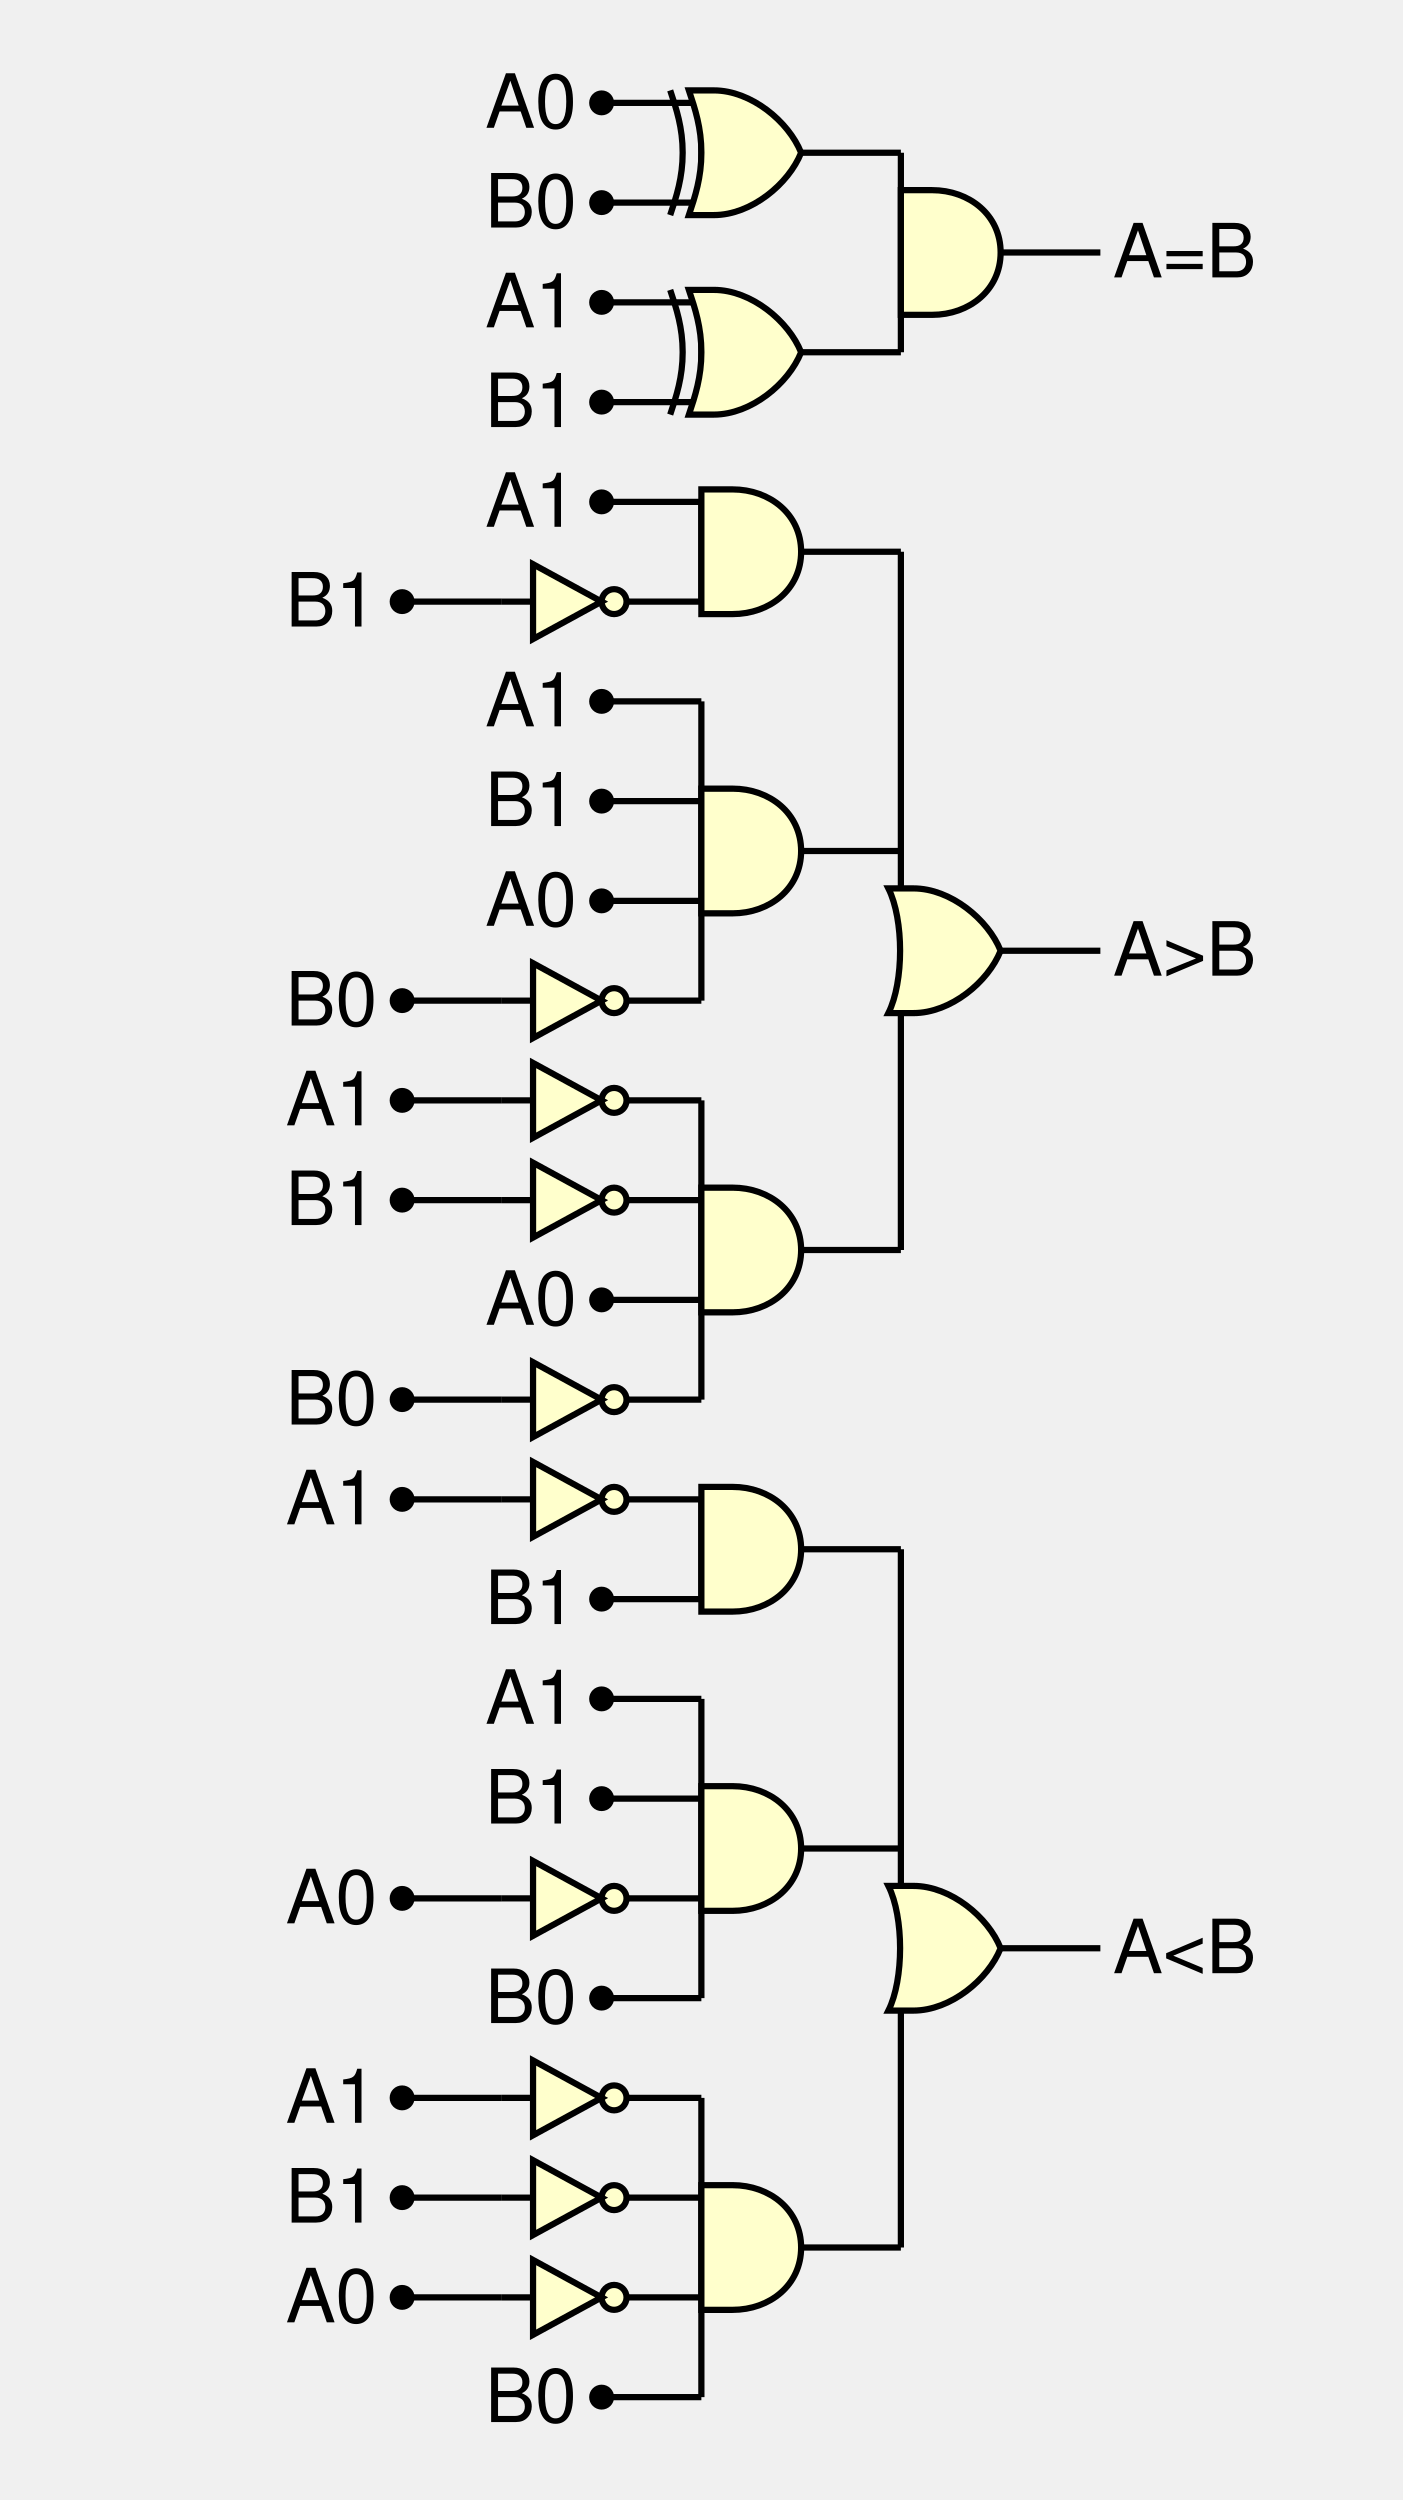
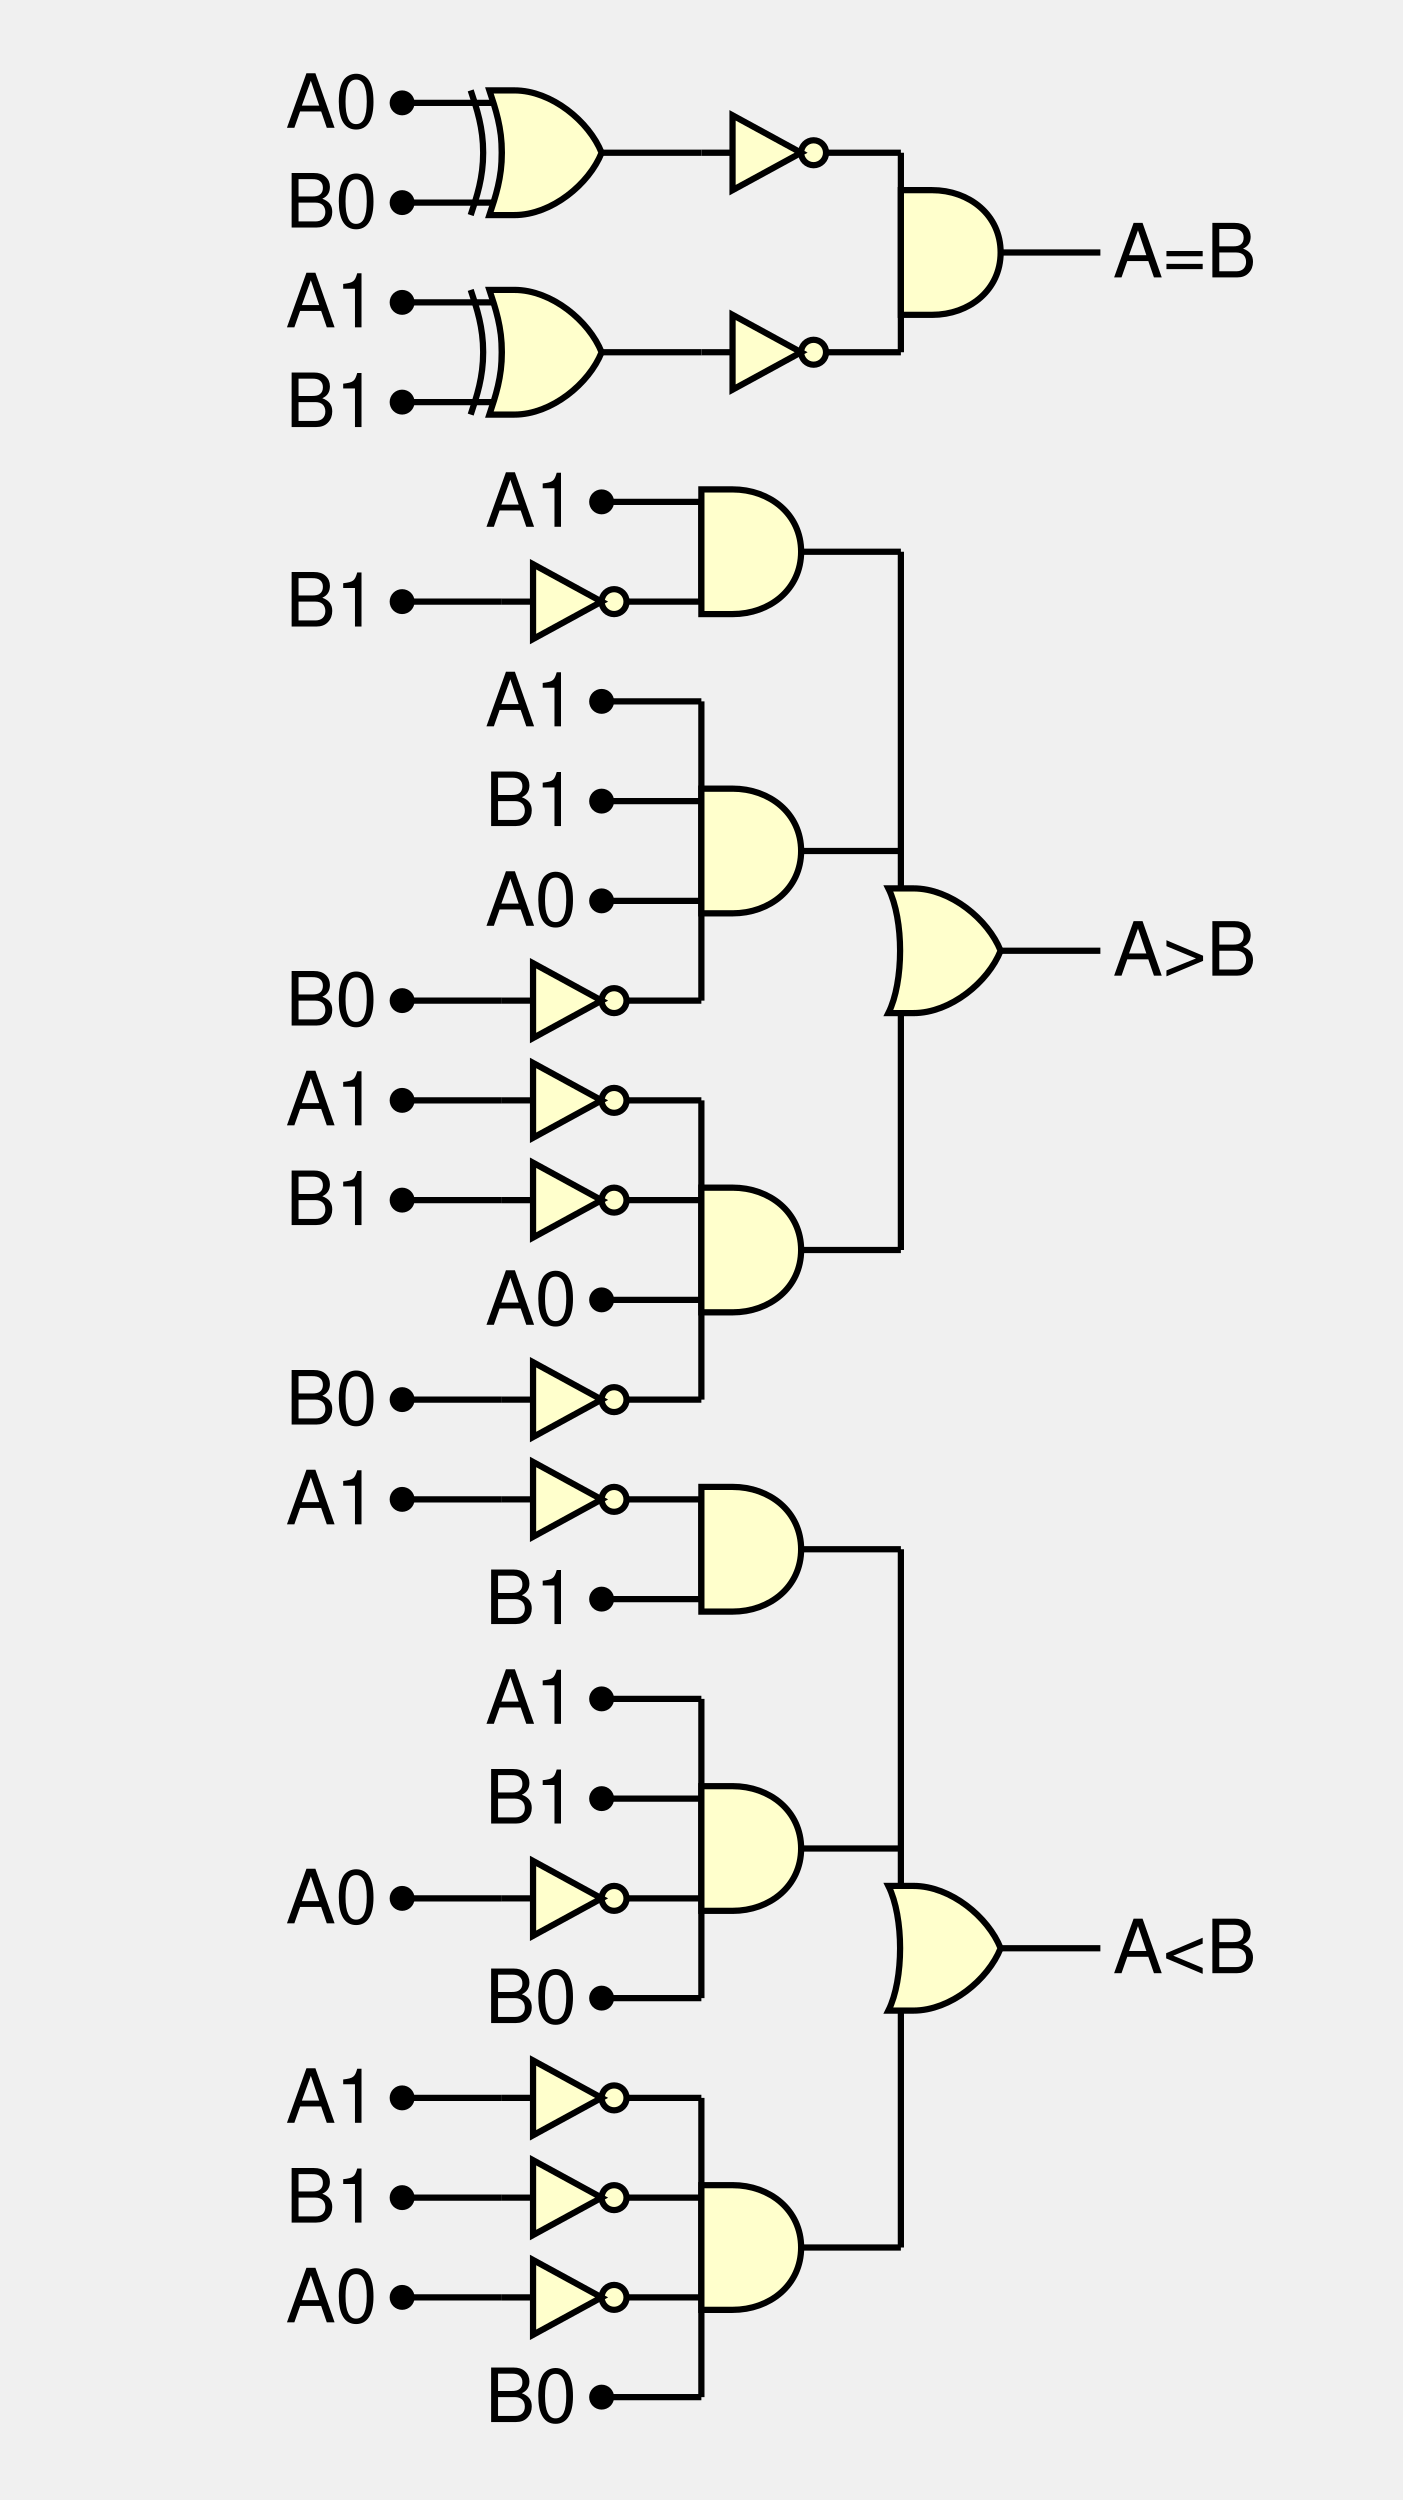
<svg xmlns="http://www.w3.org/2000/svg" id="svgcontent_0" viewBox="0 0 225 401" width="225" height="401" class="WaveDrom">
  <style>.pinname {font-size:12px; font-style:normal; font-variant:normal; font-weight:500; font-stretch:normal; text-align:center; text-anchor:end; font-family:Helvetica} .wirename {font-size:12px; font-style:normal; font-variant:normal; font-weight:500; font-stretch:normal; text-align:center; text-anchor:start; font-family:Helvetica} .wirename:hover {fill:blue} .gate {color:#000; fill:#ffc; fill-opacity: 1;stroke:#000; stroke-width:1; stroke-opacity:1} .gate:hover {fill:red !important; } .wire {fill:none; stroke:#000; stroke-width:1; stroke-opacity:1} .grid {fill:#fff; fill-opacity:1; stroke:none}</style>
  <g transform="translate(0.5, 0.5)">
    <g>
      <g>
        <g>
          <g transform="translate(16,0)">
            <path d="M160,40 160,40" class="wire" />
          </g>
          <g>
            <path d="m160,40 16,0" class="wire" />
          </g>
          <g transform="translate(192,40)">
            <text x="-14" y="4" class="wirename">
              <tspan>A=B</tspan>
            </text>
          </g>
        </g>
        <g>
          <g>
            <g transform="translate(16,0)">
              <path d="M128,24 128,56" class="wire" />
            </g>
            <g>
              <path d="m128,24 16,0" class="wire" />
            </g>
            <g>
              <path d="m128,56 16,0" class="wire" />
            </g>
            <g transform="translate(160,40)">
              <path class="gate" d="m -16,-10 5,0 c 6,0 11,4 11,10 0,6 -5,10 -11,10 l -5,0 z" />
            </g>
          </g>
          <g>
            <g>
              <g transform="translate(16,0)">
-                 <path d="M96,16 96,32" class="wire" />
-               </g>
-               <g>
-                 <path d="m96,16 16,0" class="wire" />
-               </g>
-               <g>
-                 <path d="m96,32 16,0" class="wire" />
+                 <path d="M96,24 96,24" class="wire" />
+               </g>
+               <g>
+                 <path d="m96,24 16,0" class="wire" />
              </g>
              <g transform="translate(128,24)">
-                 <path class="gate" d="m -21,-10 c 1,3 2,6 2,10 m 0,0 c 0,4 -1,7 -2,10 m 3,-20 4,0 c 6,0 12,5 14,10 -2,5 -8,10 -14,10 l -4,0 c 1,-3 2,-6 2,-10 0,-4 -1,-7 -2,-10 z" />
-               </g>
-             </g>
-             <g>
-               <g transform="translate(96,16)">
-                 <path d="M 2,0 a 2,2 0 1 1 -4,0 2,2 0 1 1 4,0 z" />
-                 <text x="-4" y="4" class="pinname">
-                   <tspan>A0</tspan>
-                 </text>
-               </g>
-             </g>
-             <g>
-               <g transform="translate(96,32)">
-                 <path d="M 2,0 a 2,2 0 1 1 -4,0 2,2 0 1 1 4,0 z" />
-                 <text x="-4" y="4" class="pinname">
-                   <tspan>B0</tspan>
-                 </text>
-               </g>
-             </g>
-           </g>
-           <g>
-             <g>
-               <g transform="translate(16,0)">
-                 <path d="M96,48 96,64" class="wire" />
-               </g>
-               <g>
-                 <path d="m96,48 16,0" class="wire" />
-               </g>
-               <g>
-                 <path d="m96,64 16,0" class="wire" />
+                 <path class="gate" d="M -11,-6 -11,6 0,0 z m -5,6 5,0M 4,0 C 4,1.1 3.1,2 2,2 0.9,2 0,1.1 0,0 c 0,-1.1 0.9,-2 2,-2 1.1,0 2,0.9 2,2 z" />
+               </g>
+             </g>
+             <g>
+               <g>
+                 <g transform="translate(16,0)">
+                   <path d="M64,16 64,32" class="wire" />
+                 </g>
+                 <g>
+                   <path d="m64,16 16,0" class="wire" />
+                 </g>
+                 <g>
+                   <path d="m64,32 16,0" class="wire" />
+                 </g>
+                 <g transform="translate(96,24)">
+                   <path class="gate" d="m -21,-10 c 1,3 2,6 2,10 m 0,0 c 0,4 -1,7 -2,10 m 3,-20 4,0 c 6,0 12,5 14,10 -2,5 -8,10 -14,10 l -4,0 c 1,-3 2,-6 2,-10 0,-4 -1,-7 -2,-10 z" />
+                 </g>
+               </g>
+               <g>
+                 <g transform="translate(64,16)">
+                   <path d="M 2,0 a 2,2 0 1 1 -4,0 2,2 0 1 1 4,0 z" />
+                   <text x="-4" y="4" class="pinname">
+                     <tspan>A0</tspan>
+                   </text>
+                 </g>
+               </g>
+               <g>
+                 <g transform="translate(64,32)">
+                   <path d="M 2,0 a 2,2 0 1 1 -4,0 2,2 0 1 1 4,0 z" />
+                   <text x="-4" y="4" class="pinname">
+                     <tspan>B0</tspan>
+                   </text>
+                 </g>
+               </g>
+             </g>
+           </g>
+           <g>
+             <g>
+               <g transform="translate(16,0)">
+                 <path d="M96,56 96,56" class="wire" />
+               </g>
+               <g>
+                 <path d="m96,56 16,0" class="wire" />
              </g>
              <g transform="translate(128,56)">
-                 <path class="gate" d="m -21,-10 c 1,3 2,6 2,10 m 0,0 c 0,4 -1,7 -2,10 m 3,-20 4,0 c 6,0 12,5 14,10 -2,5 -8,10 -14,10 l -4,0 c 1,-3 2,-6 2,-10 0,-4 -1,-7 -2,-10 z" />
-               </g>
-             </g>
-             <g>
-               <g transform="translate(96,48)">
-                 <path d="M 2,0 a 2,2 0 1 1 -4,0 2,2 0 1 1 4,0 z" />
-                 <text x="-4" y="4" class="pinname">
-                   <tspan>A1</tspan>
-                 </text>
-               </g>
-             </g>
-             <g>
-               <g transform="translate(96,64)">
-                 <path d="M 2,0 a 2,2 0 1 1 -4,0 2,2 0 1 1 4,0 z" />
-                 <text x="-4" y="4" class="pinname">
-                   <tspan>B1</tspan>
-                 </text>
+                 <path class="gate" d="M -11,-6 -11,6 0,0 z m -5,6 5,0M 4,0 C 4,1.1 3.1,2 2,2 0.9,2 0,1.1 0,0 c 0,-1.1 0.9,-2 2,-2 1.1,0 2,0.9 2,2 z" />
+               </g>
+             </g>
+             <g>
+               <g>
+                 <g transform="translate(16,0)">
+                   <path d="M64,48 64,64" class="wire" />
+                 </g>
+                 <g>
+                   <path d="m64,48 16,0" class="wire" />
+                 </g>
+                 <g>
+                   <path d="m64,64 16,0" class="wire" />
+                 </g>
+                 <g transform="translate(96,56)">
+                   <path class="gate" d="m -21,-10 c 1,3 2,6 2,10 m 0,0 c 0,4 -1,7 -2,10 m 3,-20 4,0 c 6,0 12,5 14,10 -2,5 -8,10 -14,10 l -4,0 c 1,-3 2,-6 2,-10 0,-4 -1,-7 -2,-10 z" />
+                 </g>
+               </g>
+               <g>
+                 <g transform="translate(64,48)">
+                   <path d="M 2,0 a 2,2 0 1 1 -4,0 2,2 0 1 1 4,0 z" />
+                   <text x="-4" y="4" class="pinname">
+                     <tspan>A1</tspan>
+                   </text>
+                 </g>
+               </g>
+               <g>
+                 <g transform="translate(64,64)">
+                   <path d="M 2,0 a 2,2 0 1 1 -4,0 2,2 0 1 1 4,0 z" />
+                   <text x="-4" y="4" class="pinname">
+                     <tspan>B1</tspan>
+                   </text>
+                 </g>
              </g>
            </g>
          </g>
        </g>
      </g>
      <g>
        <g>
          <g transform="translate(16,0)">
            <path d="M160,152 160,152" class="wire" />
          </g>
          <g>
            <path d="m160,152 16,0" class="wire" />
          </g>
          <g transform="translate(192,152)">
            <text x="-14" y="4" class="wirename">
              <tspan>A&gt;B</tspan>
            </text>
          </g>
        </g>
        <g>
          <g>
            <g transform="translate(16,0)">
              <path d="M128,88 128,200" class="wire" />
            </g>
            <g>
              <path d="m128,88 16,0" class="wire" />
            </g>
            <g>
              <path d="m128,136 16,0" class="wire" />
            </g>
            <g>
              <path d="m128,200 16,0" class="wire" />
            </g>
            <g transform="translate(160,152)">
              <path class="gate" d="m -18,-10 4,0 c 6,0 12,5 14,10 -2,5 -8,10 -14,10 l -4,0 c 2.5,-5 2.5,-15 0,-20 z" />
            </g>
          </g>
          <g>
            <g>
              <g transform="translate(16,0)">
                <path d="M96,80 96,96" class="wire" />
              </g>
              <g>
                <path d="m96,80 16,0" class="wire" />
              </g>
              <g>
                <path d="m96,96 16,0" class="wire" />
              </g>
              <g transform="translate(128,88)">
                <path class="gate" d="m -16,-10 5,0 c 6,0 11,4 11,10 0,6 -5,10 -11,10 l -5,0 z" />
              </g>
            </g>
            <g>
              <g transform="translate(96,80)">
                <path d="M 2,0 a 2,2 0 1 1 -4,0 2,2 0 1 1 4,0 z" />
                <text x="-4" y="4" class="pinname">
                  <tspan>A1</tspan>
                </text>
              </g>
            </g>
            <g>
              <g>
                <g transform="translate(16,0)">
                  <path d="M64,96 64,96" class="wire" />
                </g>
                <g>
                  <path d="m64,96 16,0" class="wire" />
                </g>
                <g transform="translate(96,96)">
                  <path class="gate" d="M -11,-6 -11,6 0,0 z m -5,6 5,0M 4,0 C 4,1.1 3.1,2 2,2 0.9,2 0,1.1 0,0 c 0,-1.1 0.9,-2 2,-2 1.1,0 2,0.9 2,2 z" />
                </g>
              </g>
              <g>
                <g transform="translate(64,96)">
                  <path d="M 2,0 a 2,2 0 1 1 -4,0 2,2 0 1 1 4,0 z" />
                  <text x="-4" y="4" class="pinname">
                    <tspan>B1</tspan>
                  </text>
                </g>
              </g>
            </g>
          </g>
          <g>
            <g>
              <g transform="translate(16,0)">
                <path d="M96,112 96,160" class="wire" />
              </g>
              <g>
                <path d="m96,112 16,0" class="wire" />
              </g>
              <g>
                <path d="m96,128 16,0" class="wire" />
              </g>
              <g>
                <path d="m96,144 16,0" class="wire" />
              </g>
              <g>
                <path d="m96,160 16,0" class="wire" />
              </g>
              <g transform="translate(128,136)">
                <path class="gate" d="m -16,-10 5,0 c 6,0 11,4 11,10 0,6 -5,10 -11,10 l -5,0 z" />
              </g>
            </g>
            <g>
              <g transform="translate(96,112)">
                <path d="M 2,0 a 2,2 0 1 1 -4,0 2,2 0 1 1 4,0 z" />
                <text x="-4" y="4" class="pinname">
                  <tspan>A1</tspan>
                </text>
              </g>
            </g>
            <g>
              <g transform="translate(96,128)">
                <path d="M 2,0 a 2,2 0 1 1 -4,0 2,2 0 1 1 4,0 z" />
                <text x="-4" y="4" class="pinname">
                  <tspan>B1</tspan>
                </text>
              </g>
            </g>
            <g>
              <g transform="translate(96,144)">
                <path d="M 2,0 a 2,2 0 1 1 -4,0 2,2 0 1 1 4,0 z" />
                <text x="-4" y="4" class="pinname">
                  <tspan>A0</tspan>
                </text>
              </g>
            </g>
            <g>
              <g>
                <g transform="translate(16,0)">
                  <path d="M64,160 64,160" class="wire" />
                </g>
                <g>
                  <path d="m64,160 16,0" class="wire" />
                </g>
                <g transform="translate(96,160)">
                  <path class="gate" d="M -11,-6 -11,6 0,0 z m -5,6 5,0M 4,0 C 4,1.1 3.1,2 2,2 0.9,2 0,1.1 0,0 c 0,-1.1 0.9,-2 2,-2 1.1,0 2,0.9 2,2 z" />
                </g>
              </g>
              <g>
                <g transform="translate(64,160)">
                  <path d="M 2,0 a 2,2 0 1 1 -4,0 2,2 0 1 1 4,0 z" />
                  <text x="-4" y="4" class="pinname">
                    <tspan>B0</tspan>
                  </text>
                </g>
              </g>
            </g>
          </g>
          <g>
            <g>
              <g transform="translate(16,0)">
                <path d="M96,176 96,224" class="wire" />
              </g>
              <g>
                <path d="m96,176 16,0" class="wire" />
              </g>
              <g>
                <path d="m96,192 16,0" class="wire" />
              </g>
              <g>
                <path d="m96,208 16,0" class="wire" />
              </g>
              <g>
                <path d="m96,224 16,0" class="wire" />
              </g>
              <g transform="translate(128,200)">
                <path class="gate" d="m -16,-10 5,0 c 6,0 11,4 11,10 0,6 -5,10 -11,10 l -5,0 z" />
              </g>
            </g>
            <g>
              <g>
                <g transform="translate(16,0)">
                  <path d="M64,176 64,176" class="wire" />
                </g>
                <g>
                  <path d="m64,176 16,0" class="wire" />
                </g>
                <g transform="translate(96,176)">
                  <path class="gate" d="M -11,-6 -11,6 0,0 z m -5,6 5,0M 4,0 C 4,1.1 3.1,2 2,2 0.9,2 0,1.1 0,0 c 0,-1.1 0.9,-2 2,-2 1.1,0 2,0.9 2,2 z" />
                </g>
              </g>
              <g>
                <g transform="translate(64,176)">
                  <path d="M 2,0 a 2,2 0 1 1 -4,0 2,2 0 1 1 4,0 z" />
                  <text x="-4" y="4" class="pinname">
                    <tspan>A1</tspan>
                  </text>
                </g>
              </g>
            </g>
            <g>
              <g>
                <g transform="translate(16,0)">
                  <path d="M64,192 64,192" class="wire" />
                </g>
                <g>
                  <path d="m64,192 16,0" class="wire" />
                </g>
                <g transform="translate(96,192)">
                  <path class="gate" d="M -11,-6 -11,6 0,0 z m -5,6 5,0M 4,0 C 4,1.1 3.1,2 2,2 0.9,2 0,1.1 0,0 c 0,-1.1 0.9,-2 2,-2 1.1,0 2,0.9 2,2 z" />
                </g>
              </g>
              <g>
                <g transform="translate(64,192)">
                  <path d="M 2,0 a 2,2 0 1 1 -4,0 2,2 0 1 1 4,0 z" />
                  <text x="-4" y="4" class="pinname">
                    <tspan>B1</tspan>
                  </text>
                </g>
              </g>
            </g>
            <g>
              <g transform="translate(96,208)">
                <path d="M 2,0 a 2,2 0 1 1 -4,0 2,2 0 1 1 4,0 z" />
                <text x="-4" y="4" class="pinname">
                  <tspan>A0</tspan>
                </text>
              </g>
            </g>
            <g>
              <g>
                <g transform="translate(16,0)">
                  <path d="M64,224 64,224" class="wire" />
                </g>
                <g>
                  <path d="m64,224 16,0" class="wire" />
                </g>
                <g transform="translate(96,224)">
                  <path class="gate" d="M -11,-6 -11,6 0,0 z m -5,6 5,0M 4,0 C 4,1.1 3.1,2 2,2 0.9,2 0,1.1 0,0 c 0,-1.1 0.9,-2 2,-2 1.1,0 2,0.9 2,2 z" />
                </g>
              </g>
              <g>
                <g transform="translate(64,224)">
                  <path d="M 2,0 a 2,2 0 1 1 -4,0 2,2 0 1 1 4,0 z" />
                  <text x="-4" y="4" class="pinname">
                    <tspan>B0</tspan>
                  </text>
                </g>
              </g>
            </g>
          </g>
        </g>
      </g>
      <g>
        <g>
          <g transform="translate(16,0)">
            <path d="M160,312 160,312" class="wire" />
          </g>
          <g>
            <path d="m160,312 16,0" class="wire" />
          </g>
          <g transform="translate(192,312)">
            <text x="-14" y="4" class="wirename">
              <tspan>A&lt;B</tspan>
            </text>
          </g>
        </g>
        <g>
          <g>
            <g transform="translate(16,0)">
              <path d="M128,248 128,360" class="wire" />
            </g>
            <g>
              <path d="m128,248 16,0" class="wire" />
            </g>
            <g>
              <path d="m128,296 16,0" class="wire" />
            </g>
            <g>
              <path d="m128,360 16,0" class="wire" />
            </g>
            <g transform="translate(160,312)">
              <path class="gate" d="m -18,-10 4,0 c 6,0 12,5 14,10 -2,5 -8,10 -14,10 l -4,0 c 2.5,-5 2.5,-15 0,-20 z" />
            </g>
          </g>
          <g>
            <g>
              <g transform="translate(16,0)">
                <path d="M96,240 96,256" class="wire" />
              </g>
              <g>
                <path d="m96,240 16,0" class="wire" />
              </g>
              <g>
                <path d="m96,256 16,0" class="wire" />
              </g>
              <g transform="translate(128,248)">
                <path class="gate" d="m -16,-10 5,0 c 6,0 11,4 11,10 0,6 -5,10 -11,10 l -5,0 z" />
              </g>
            </g>
            <g>
              <g>
                <g transform="translate(16,0)">
                  <path d="M64,240 64,240" class="wire" />
                </g>
                <g>
                  <path d="m64,240 16,0" class="wire" />
                </g>
                <g transform="translate(96,240)">
                  <path class="gate" d="M -11,-6 -11,6 0,0 z m -5,6 5,0M 4,0 C 4,1.1 3.1,2 2,2 0.9,2 0,1.1 0,0 c 0,-1.1 0.9,-2 2,-2 1.1,0 2,0.9 2,2 z" />
                </g>
              </g>
              <g>
                <g transform="translate(64,240)">
                  <path d="M 2,0 a 2,2 0 1 1 -4,0 2,2 0 1 1 4,0 z" />
                  <text x="-4" y="4" class="pinname">
                    <tspan>A1</tspan>
                  </text>
                </g>
              </g>
            </g>
            <g>
              <g transform="translate(96,256)">
                <path d="M 2,0 a 2,2 0 1 1 -4,0 2,2 0 1 1 4,0 z" />
                <text x="-4" y="4" class="pinname">
                  <tspan>B1</tspan>
                </text>
              </g>
            </g>
          </g>
          <g>
            <g>
              <g transform="translate(16,0)">
                <path d="M96,272 96,320" class="wire" />
              </g>
              <g>
                <path d="m96,272 16,0" class="wire" />
              </g>
              <g>
                <path d="m96,288 16,0" class="wire" />
              </g>
              <g>
                <path d="m96,304 16,0" class="wire" />
              </g>
              <g>
                <path d="m96,320 16,0" class="wire" />
              </g>
              <g transform="translate(128,296)">
                <path class="gate" d="m -16,-10 5,0 c 6,0 11,4 11,10 0,6 -5,10 -11,10 l -5,0 z" />
              </g>
            </g>
            <g>
              <g transform="translate(96,272)">
                <path d="M 2,0 a 2,2 0 1 1 -4,0 2,2 0 1 1 4,0 z" />
                <text x="-4" y="4" class="pinname">
                  <tspan>A1</tspan>
                </text>
              </g>
            </g>
            <g>
              <g transform="translate(96,288)">
                <path d="M 2,0 a 2,2 0 1 1 -4,0 2,2 0 1 1 4,0 z" />
                <text x="-4" y="4" class="pinname">
                  <tspan>B1</tspan>
                </text>
              </g>
            </g>
            <g>
              <g>
                <g transform="translate(16,0)">
                  <path d="M64,304 64,304" class="wire" />
                </g>
                <g>
                  <path d="m64,304 16,0" class="wire" />
                </g>
                <g transform="translate(96,304)">
                  <path class="gate" d="M -11,-6 -11,6 0,0 z m -5,6 5,0M 4,0 C 4,1.1 3.1,2 2,2 0.9,2 0,1.1 0,0 c 0,-1.1 0.9,-2 2,-2 1.1,0 2,0.9 2,2 z" />
                </g>
              </g>
              <g>
                <g transform="translate(64,304)">
                  <path d="M 2,0 a 2,2 0 1 1 -4,0 2,2 0 1 1 4,0 z" />
                  <text x="-4" y="4" class="pinname">
                    <tspan>A0</tspan>
                  </text>
                </g>
              </g>
            </g>
            <g>
              <g transform="translate(96,320)">
                <path d="M 2,0 a 2,2 0 1 1 -4,0 2,2 0 1 1 4,0 z" />
                <text x="-4" y="4" class="pinname">
                  <tspan>B0</tspan>
                </text>
              </g>
            </g>
          </g>
          <g>
            <g>
              <g transform="translate(16,0)">
                <path d="M96,336 96,384" class="wire" />
              </g>
              <g>
                <path d="m96,336 16,0" class="wire" />
              </g>
              <g>
                <path d="m96,352 16,0" class="wire" />
              </g>
              <g>
                <path d="m96,368 16,0" class="wire" />
              </g>
              <g>
                <path d="m96,384 16,0" class="wire" />
              </g>
              <g transform="translate(128,360)">
                <path class="gate" d="m -16,-10 5,0 c 6,0 11,4 11,10 0,6 -5,10 -11,10 l -5,0 z" />
              </g>
            </g>
            <g>
              <g>
                <g transform="translate(16,0)">
                  <path d="M64,336 64,336" class="wire" />
                </g>
                <g>
                  <path d="m64,336 16,0" class="wire" />
                </g>
                <g transform="translate(96,336)">
                  <path class="gate" d="M -11,-6 -11,6 0,0 z m -5,6 5,0M 4,0 C 4,1.1 3.1,2 2,2 0.9,2 0,1.1 0,0 c 0,-1.1 0.9,-2 2,-2 1.1,0 2,0.9 2,2 z" />
                </g>
              </g>
              <g>
                <g transform="translate(64,336)">
                  <path d="M 2,0 a 2,2 0 1 1 -4,0 2,2 0 1 1 4,0 z" />
                  <text x="-4" y="4" class="pinname">
                    <tspan>A1</tspan>
                  </text>
                </g>
              </g>
            </g>
            <g>
              <g>
                <g transform="translate(16,0)">
                  <path d="M64,352 64,352" class="wire" />
                </g>
                <g>
                  <path d="m64,352 16,0" class="wire" />
                </g>
                <g transform="translate(96,352)">
                  <path class="gate" d="M -11,-6 -11,6 0,0 z m -5,6 5,0M 4,0 C 4,1.1 3.1,2 2,2 0.9,2 0,1.1 0,0 c 0,-1.1 0.9,-2 2,-2 1.1,0 2,0.9 2,2 z" />
                </g>
              </g>
              <g>
                <g transform="translate(64,352)">
                  <path d="M 2,0 a 2,2 0 1 1 -4,0 2,2 0 1 1 4,0 z" />
                  <text x="-4" y="4" class="pinname">
                    <tspan>B1</tspan>
                  </text>
                </g>
              </g>
            </g>
            <g>
              <g>
                <g transform="translate(16,0)">
                  <path d="M64,368 64,368" class="wire" />
                </g>
                <g>
                  <path d="m64,368 16,0" class="wire" />
                </g>
                <g transform="translate(96,368)">
                  <path class="gate" d="M -11,-6 -11,6 0,0 z m -5,6 5,0M 4,0 C 4,1.1 3.1,2 2,2 0.9,2 0,1.1 0,0 c 0,-1.1 0.9,-2 2,-2 1.1,0 2,0.9 2,2 z" />
                </g>
              </g>
              <g>
                <g transform="translate(64,368)">
                  <path d="M 2,0 a 2,2 0 1 1 -4,0 2,2 0 1 1 4,0 z" />
                  <text x="-4" y="4" class="pinname">
                    <tspan>A0</tspan>
                  </text>
                </g>
              </g>
            </g>
            <g>
              <g transform="translate(96,384)">
                <path d="M 2,0 a 2,2 0 1 1 -4,0 2,2 0 1 1 4,0 z" />
                <text x="-4" y="4" class="pinname">
                  <tspan>B0</tspan>
                </text>
              </g>
            </g>
          </g>
        </g>
      </g>
    </g>
  </g>
</svg>
